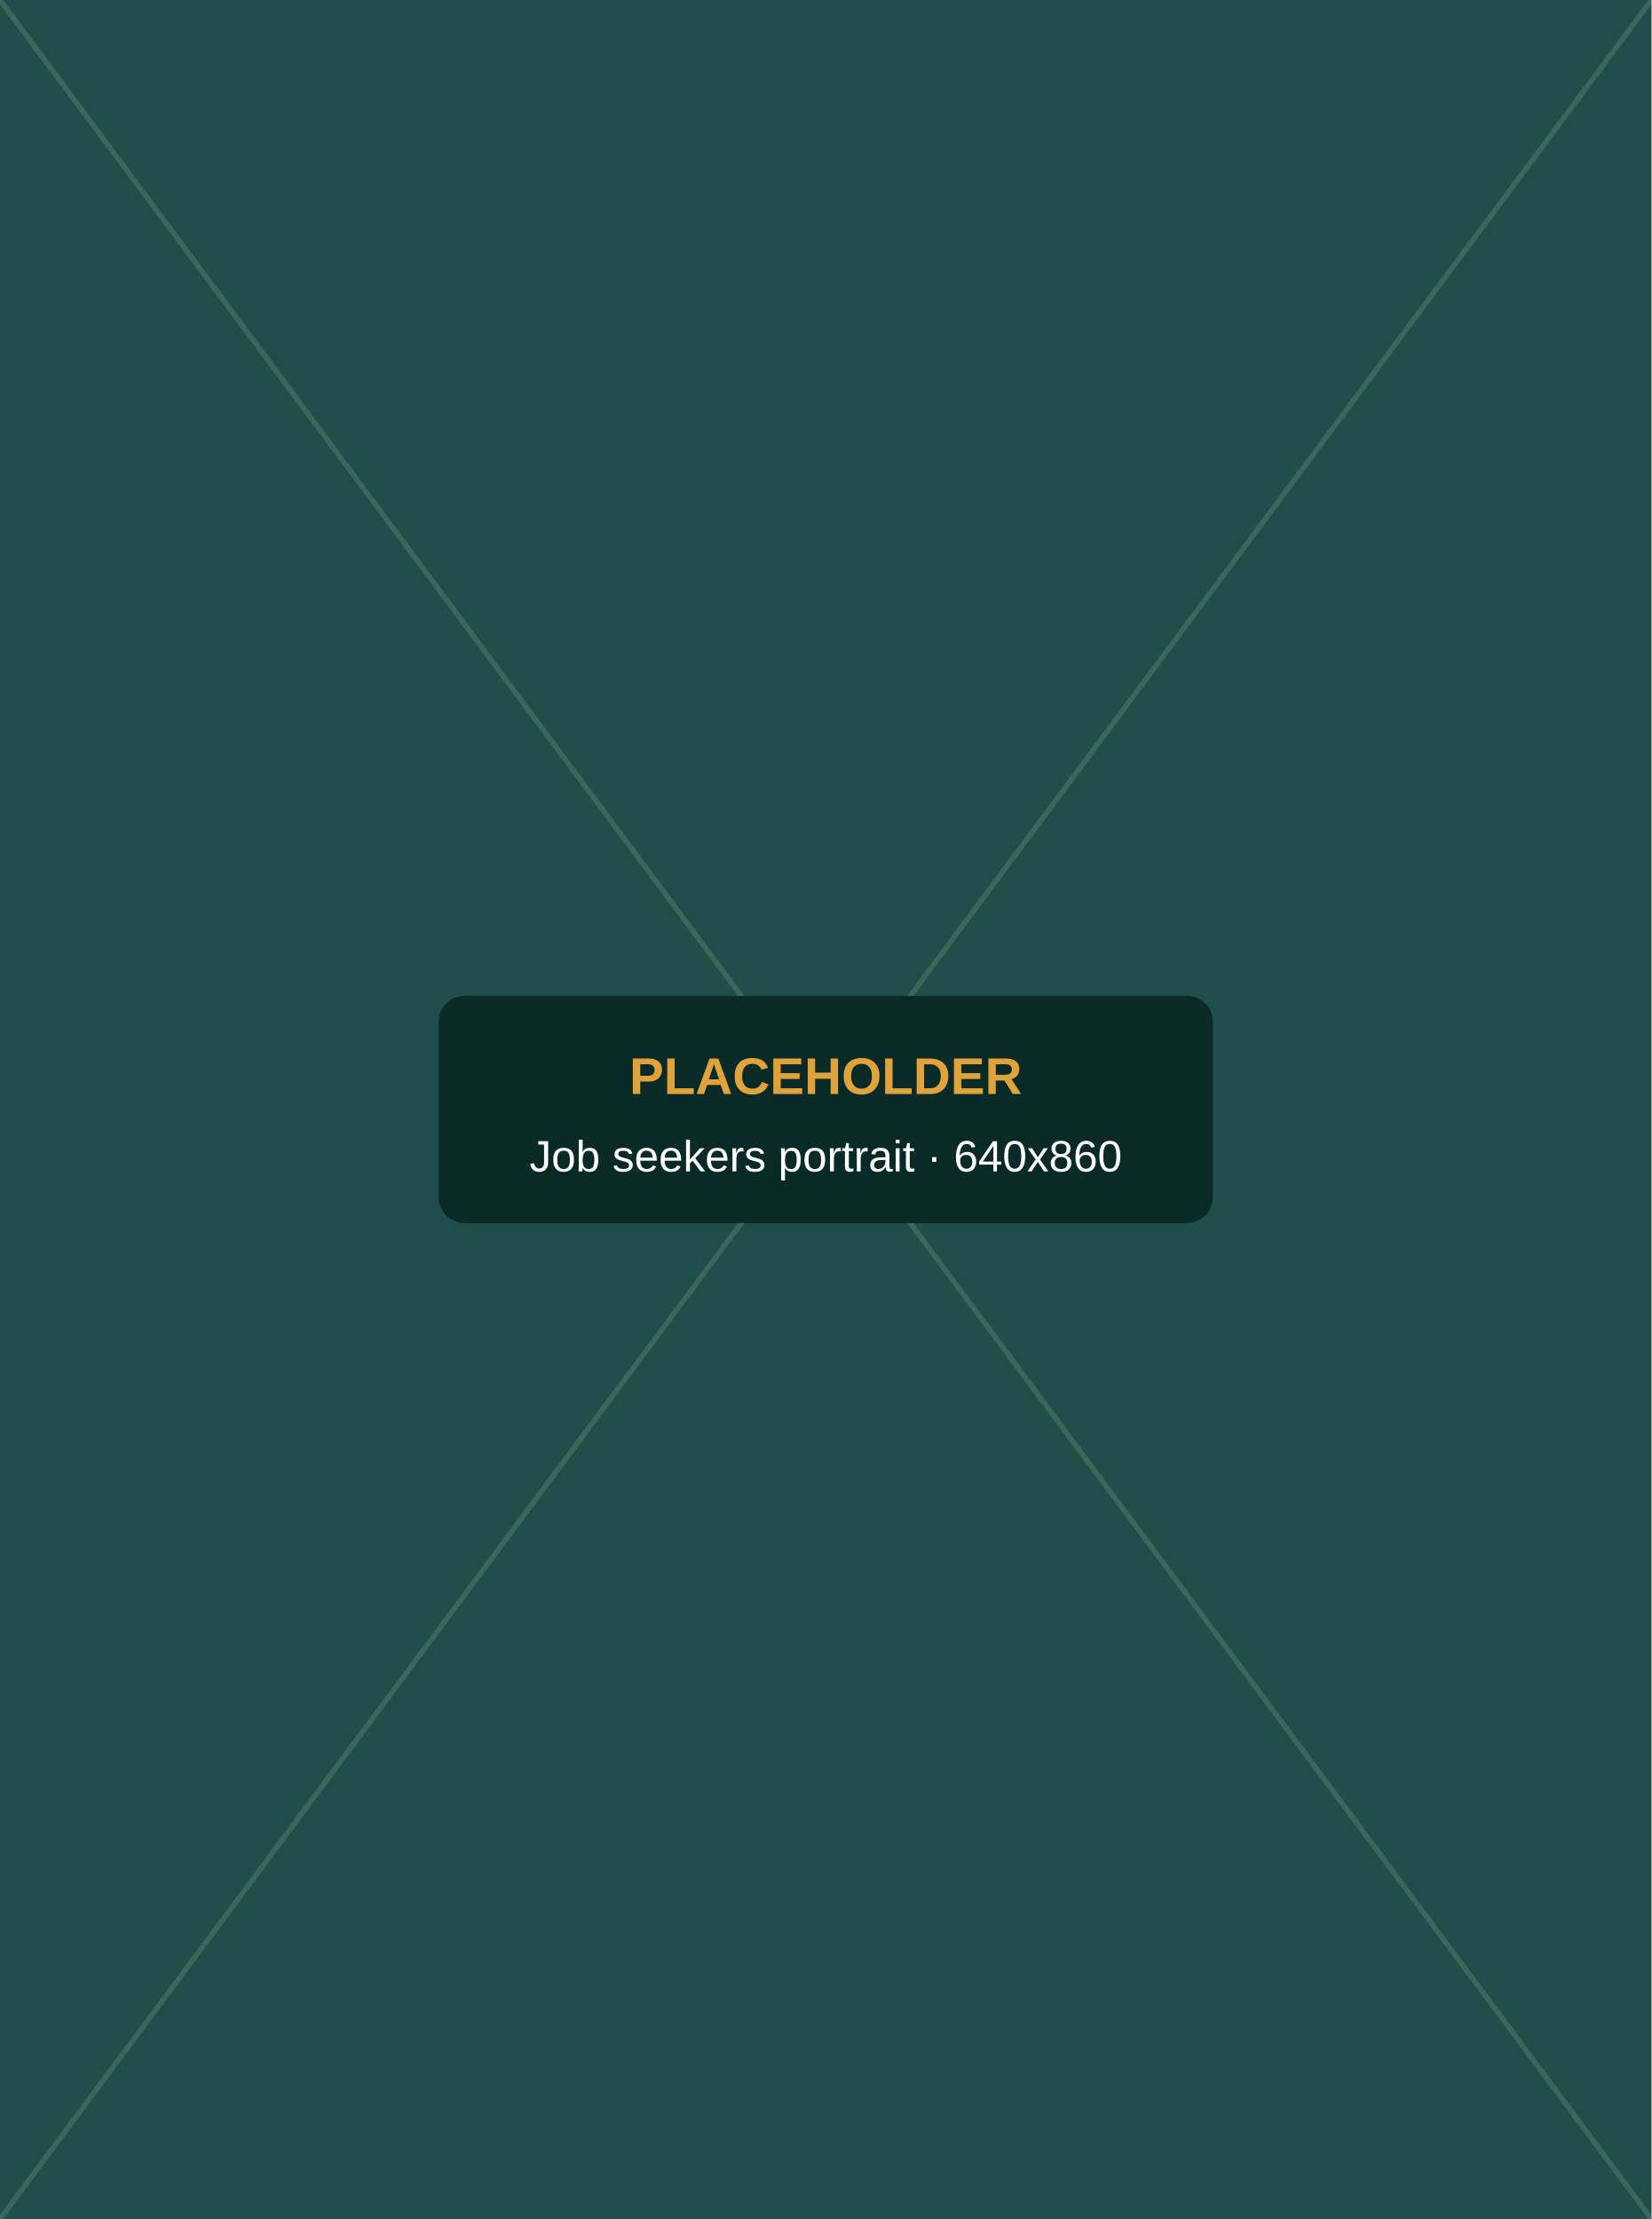
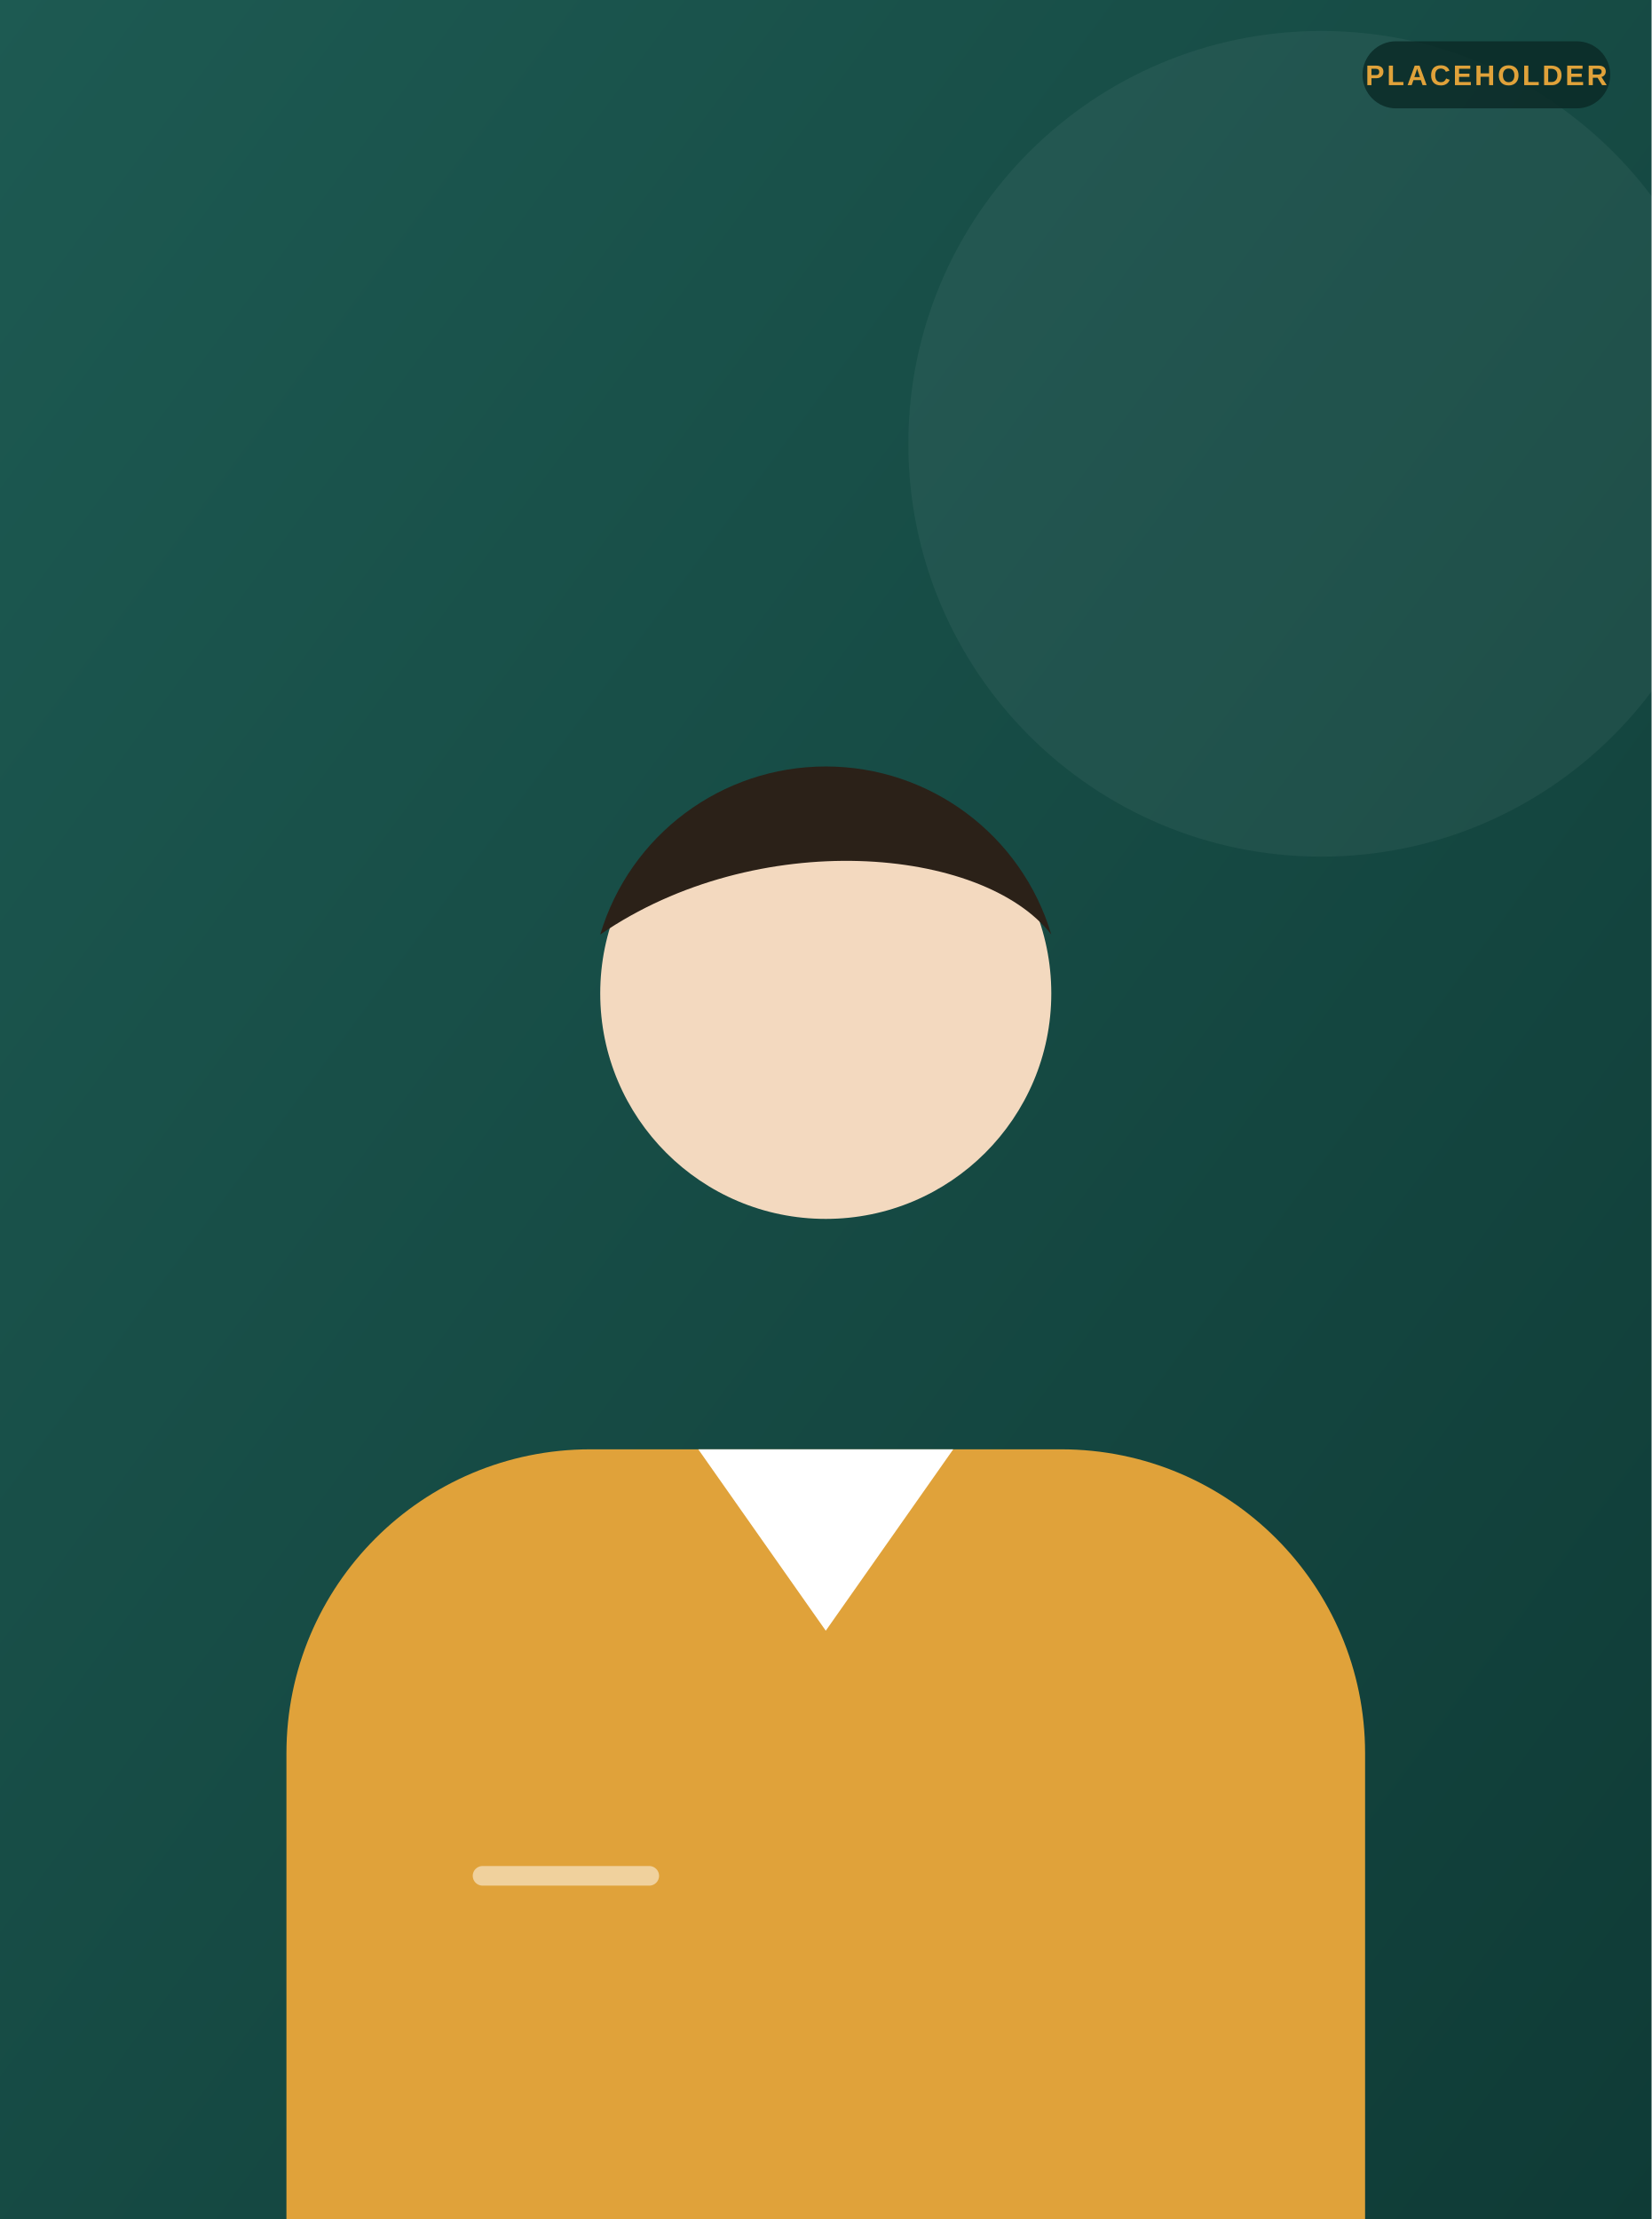
<svg xmlns="http://www.w3.org/2000/svg" width="640" height="860" viewBox="0 0 640 860">
-   <rect width="100%" height="100%" fill="#1d4f48" />
-   <path d="M0 0L640 860M640 0L0 860" stroke="#ffffff22" stroke-width="2" />
-   <rect x="170" y="386" width="300" height="88" rx="10" fill="#0a2a27" />
-   <text x="50%" y="424" fill="#e0a23a" font-family="Arial,sans-serif" font-size="20" font-weight="700" text-anchor="middle">PLACEHOLDER</text>
-   <text x="50%" y="454" fill="#fff" font-family="Arial,sans-serif" font-size="17" text-anchor="middle">Job seekers portrait · 640x860</text>
+   <defs>
+     <linearGradient id="g" x1="0" y1="0" x2="1" y2="1">
+       <stop offset="0" stop-color="#1d5a52" />
+       <stop offset="1" stop-color="#0f3b36" />
+     </linearGradient>
+   </defs>
+   <rect width="100%" height="100%" fill="url(#g)" />
+   <circle cx="512" cy="172" r="160" fill="#ffffff" opacity=".05" />
+   <g transform="translate(320 860) scale(1.9)">
+     <circle cx="0" cy="-250" r="46" fill="#f3d9bf" />
+     <path d="M-46 -262a48 48 0 0 1 92 0c-14-18-60-22-92 0Z" fill="#2b2118" />
+     <path d="M-110 0v-95a62 62 0 0 1 62-62h96a62 62 0 0 1 62 62V0Z" fill="#e0a23a" />
+     <path d="M-26 -157 0 -120l26-37" fill="#fff" />
+     <path d="M-70 -70h34" stroke="#fff" stroke-opacity=".5" stroke-width="4" stroke-linecap="round" />
+   </g>
+   <g transform="translate(624 16)">
+     <rect x="-96" y="0" width="96" height="26" rx="13" fill="#0a2a27" opacity=".85" />
+     <text x="-48" y="17" fill="#e0a23a" font-family="Arial,sans-serif" font-size="11" font-weight="700" text-anchor="middle" letter-spacing="1">PLACEHOLDER</text>
+   </g>
</svg>
